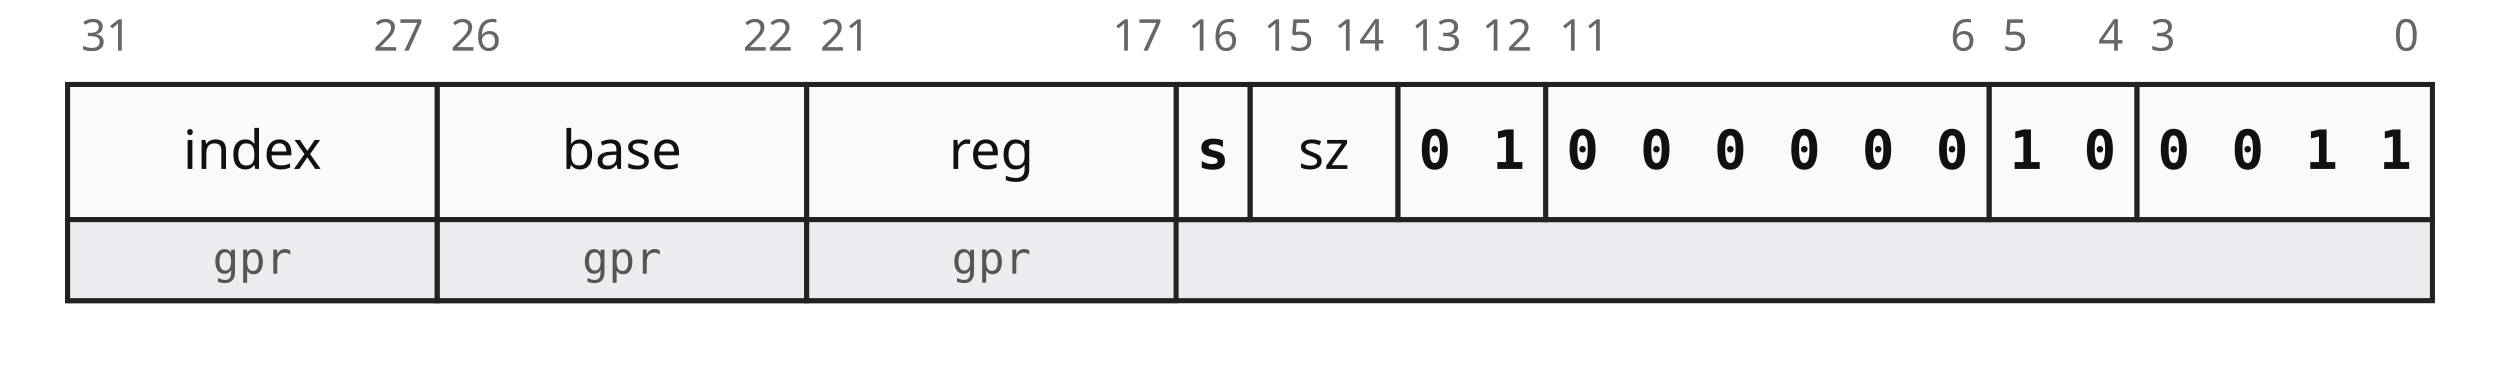
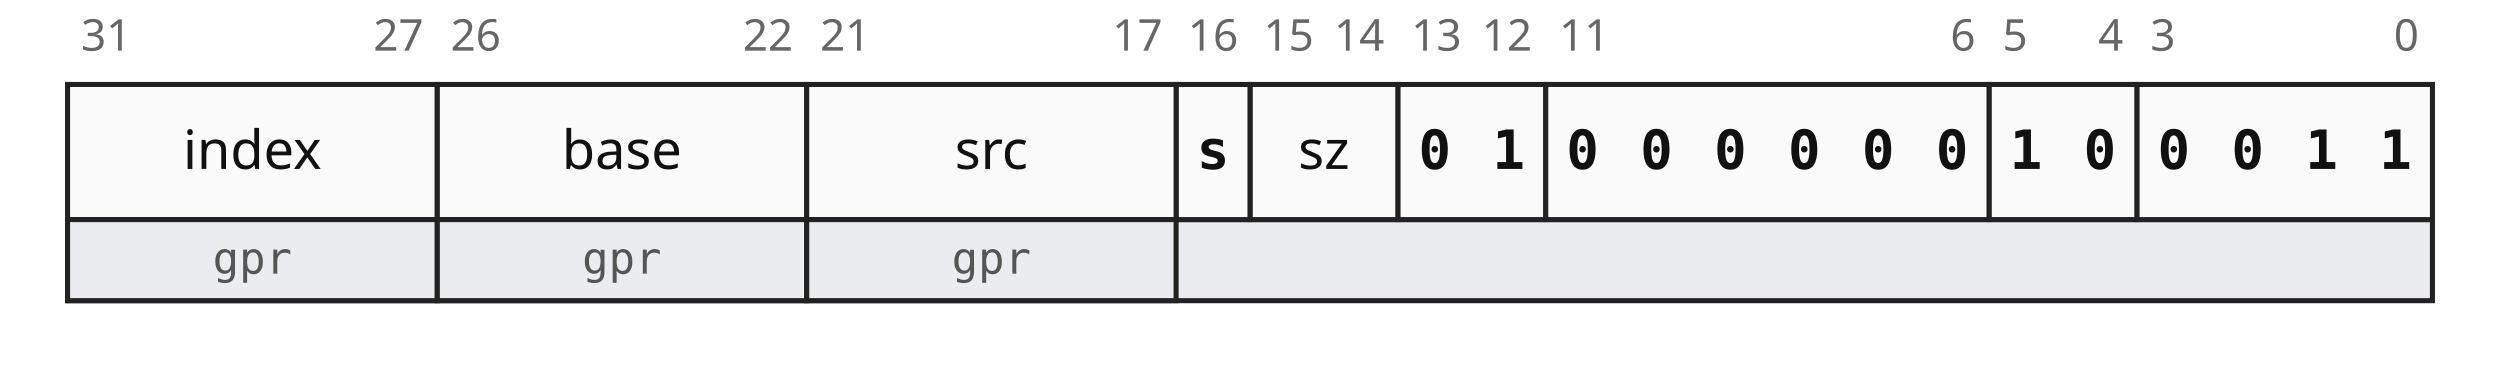
<svg xmlns="http://www.w3.org/2000/svg" width="100%" height="110" viewBox="-20 0 740 110">
  <style>
      /* Light Mode Styles */
      .bit-idx { font-family: sans-serif; font-size: 13px; fill: #666; }
      .content-fixed { font-family: monospace; font-size: 16px; font-weight: bold; text-anchor: middle; fill: #111; }
      .content-var { font-family: sans-serif; font-size: 16px; text-anchor: middle; fill: #111; }
      .field-type { font-family: monospace; font-size: 13px; text-anchor: middle; fill: #555; }
      
      .box-line { stroke: #222; stroke-width: 1.5; fill: #fafafa; }
      /* Second row background (slightly shaded) */
      .box-type { stroke: #222; stroke-width: 1.5; fill: #eaecef; } 
      
      /* Dark Mode Overrides */
      @media (prefers-color-scheme: dark) {
        .bit-idx { fill: #a0a0a0; }
        .content-fixed { fill: #e0e0e0; }
        .content-var { fill: #e0e0e0; }
        .field-type { fill: #a0a0a0; }
        
        .box-line { stroke: #a0a0a0; fill: #1e1e1e; }
        .box-type { stroke: #a0a0a0; fill: #2d3136; }
      }
    </style>
  <rect x="0" y="65" width="700" height="24" class="box-type" />
  <rect x="612.5" y="25" width="87.5" height="40" class="box-line" />
  <text x="616.5" y="15" text-anchor="start" class="bit-idx">3</text>
  <text x="696" y="15" text-anchor="end" class="bit-idx">0</text>
  <text x="623.438" y="50" class="content-fixed">0</text>
  <text x="645.312" y="50" class="content-fixed">0</text>
  <text x="667.188" y="50" class="content-fixed">1</text>
  <text x="689.062" y="50" class="content-fixed">1</text>
  <rect x="568.75" y="25" width="43.75" height="40" class="box-line" />
  <text x="572.75" y="15" text-anchor="start" class="bit-idx">5</text>
  <text x="608.5" y="15" text-anchor="end" class="bit-idx">4</text>
  <text x="579.688" y="50" class="content-fixed">1</text>
  <text x="601.562" y="50" class="content-fixed">0</text>
  <rect x="437.5" y="25" width="131.25" height="40" class="box-line" />
  <text x="441.5" y="15" text-anchor="start" class="bit-idx">11</text>
  <text x="564.75" y="15" text-anchor="end" class="bit-idx">6</text>
  <text x="448.438" y="50" class="content-fixed">0</text>
  <text x="470.312" y="50" class="content-fixed">0</text>
  <text x="492.188" y="50" class="content-fixed">0</text>
  <text x="514.062" y="50" class="content-fixed">0</text>
  <text x="535.938" y="50" class="content-fixed">0</text>
  <text x="557.812" y="50" class="content-fixed">0</text>
  <rect x="393.75" y="25" width="43.75" height="40" class="box-line" />
  <text x="397.75" y="15" text-anchor="start" class="bit-idx">13</text>
  <text x="433.5" y="15" text-anchor="end" class="bit-idx">12</text>
  <text x="404.688" y="50" class="content-fixed">0</text>
  <text x="426.562" y="50" class="content-fixed">1</text>
  <rect x="350" y="25" width="43.75" height="40" class="box-line" />
  <text x="354" y="15" text-anchor="start" class="bit-idx">15</text>
  <text x="389.75" y="15" text-anchor="end" class="bit-idx">14</text>
  <text x="371.875" y="50" class="content-var">sz</text>
  <rect x="328.125" y="25" width="21.875" height="40" class="box-line" />
  <text x="339.062" y="15" text-anchor="middle" class="bit-idx">16</text>
  <text x="339.062" y="50" class="content-fixed">s</text>
  <rect x="218.75" y="25" width="109.375" height="40" class="box-line" />
  <text x="222.75" y="15" text-anchor="start" class="bit-idx">21</text>
  <text x="324.125" y="15" text-anchor="end" class="bit-idx">17</text>
-   <text x="273.438" y="50" class="content-var">reg</text>
+   <text x="273.438" y="50" class="content-var">src</text>
  <rect x="218.75" y="65" width="109.375" height="24" class="box-type" />
  <text x="273.438" y="81" class="field-type">gpr</text>
  <rect x="109.375" y="25" width="109.375" height="40" class="box-line" />
  <text x="113.375" y="15" text-anchor="start" class="bit-idx">26</text>
  <text x="214.75" y="15" text-anchor="end" class="bit-idx">22</text>
  <text x="164.062" y="50" class="content-var">base</text>
  <rect x="109.375" y="65" width="109.375" height="24" class="box-type" />
  <text x="164.062" y="81" class="field-type">gpr</text>
  <rect x="0" y="25" width="109.375" height="40" class="box-line" />
  <text x="4" y="15" text-anchor="start" class="bit-idx">31</text>
  <text x="105.375" y="15" text-anchor="end" class="bit-idx">27</text>
  <text x="54.688" y="50" class="content-var">index</text>
  <rect x="0" y="65" width="109.375" height="24" class="box-type" />
  <text x="54.688" y="81" class="field-type">gpr</text>
</svg>
